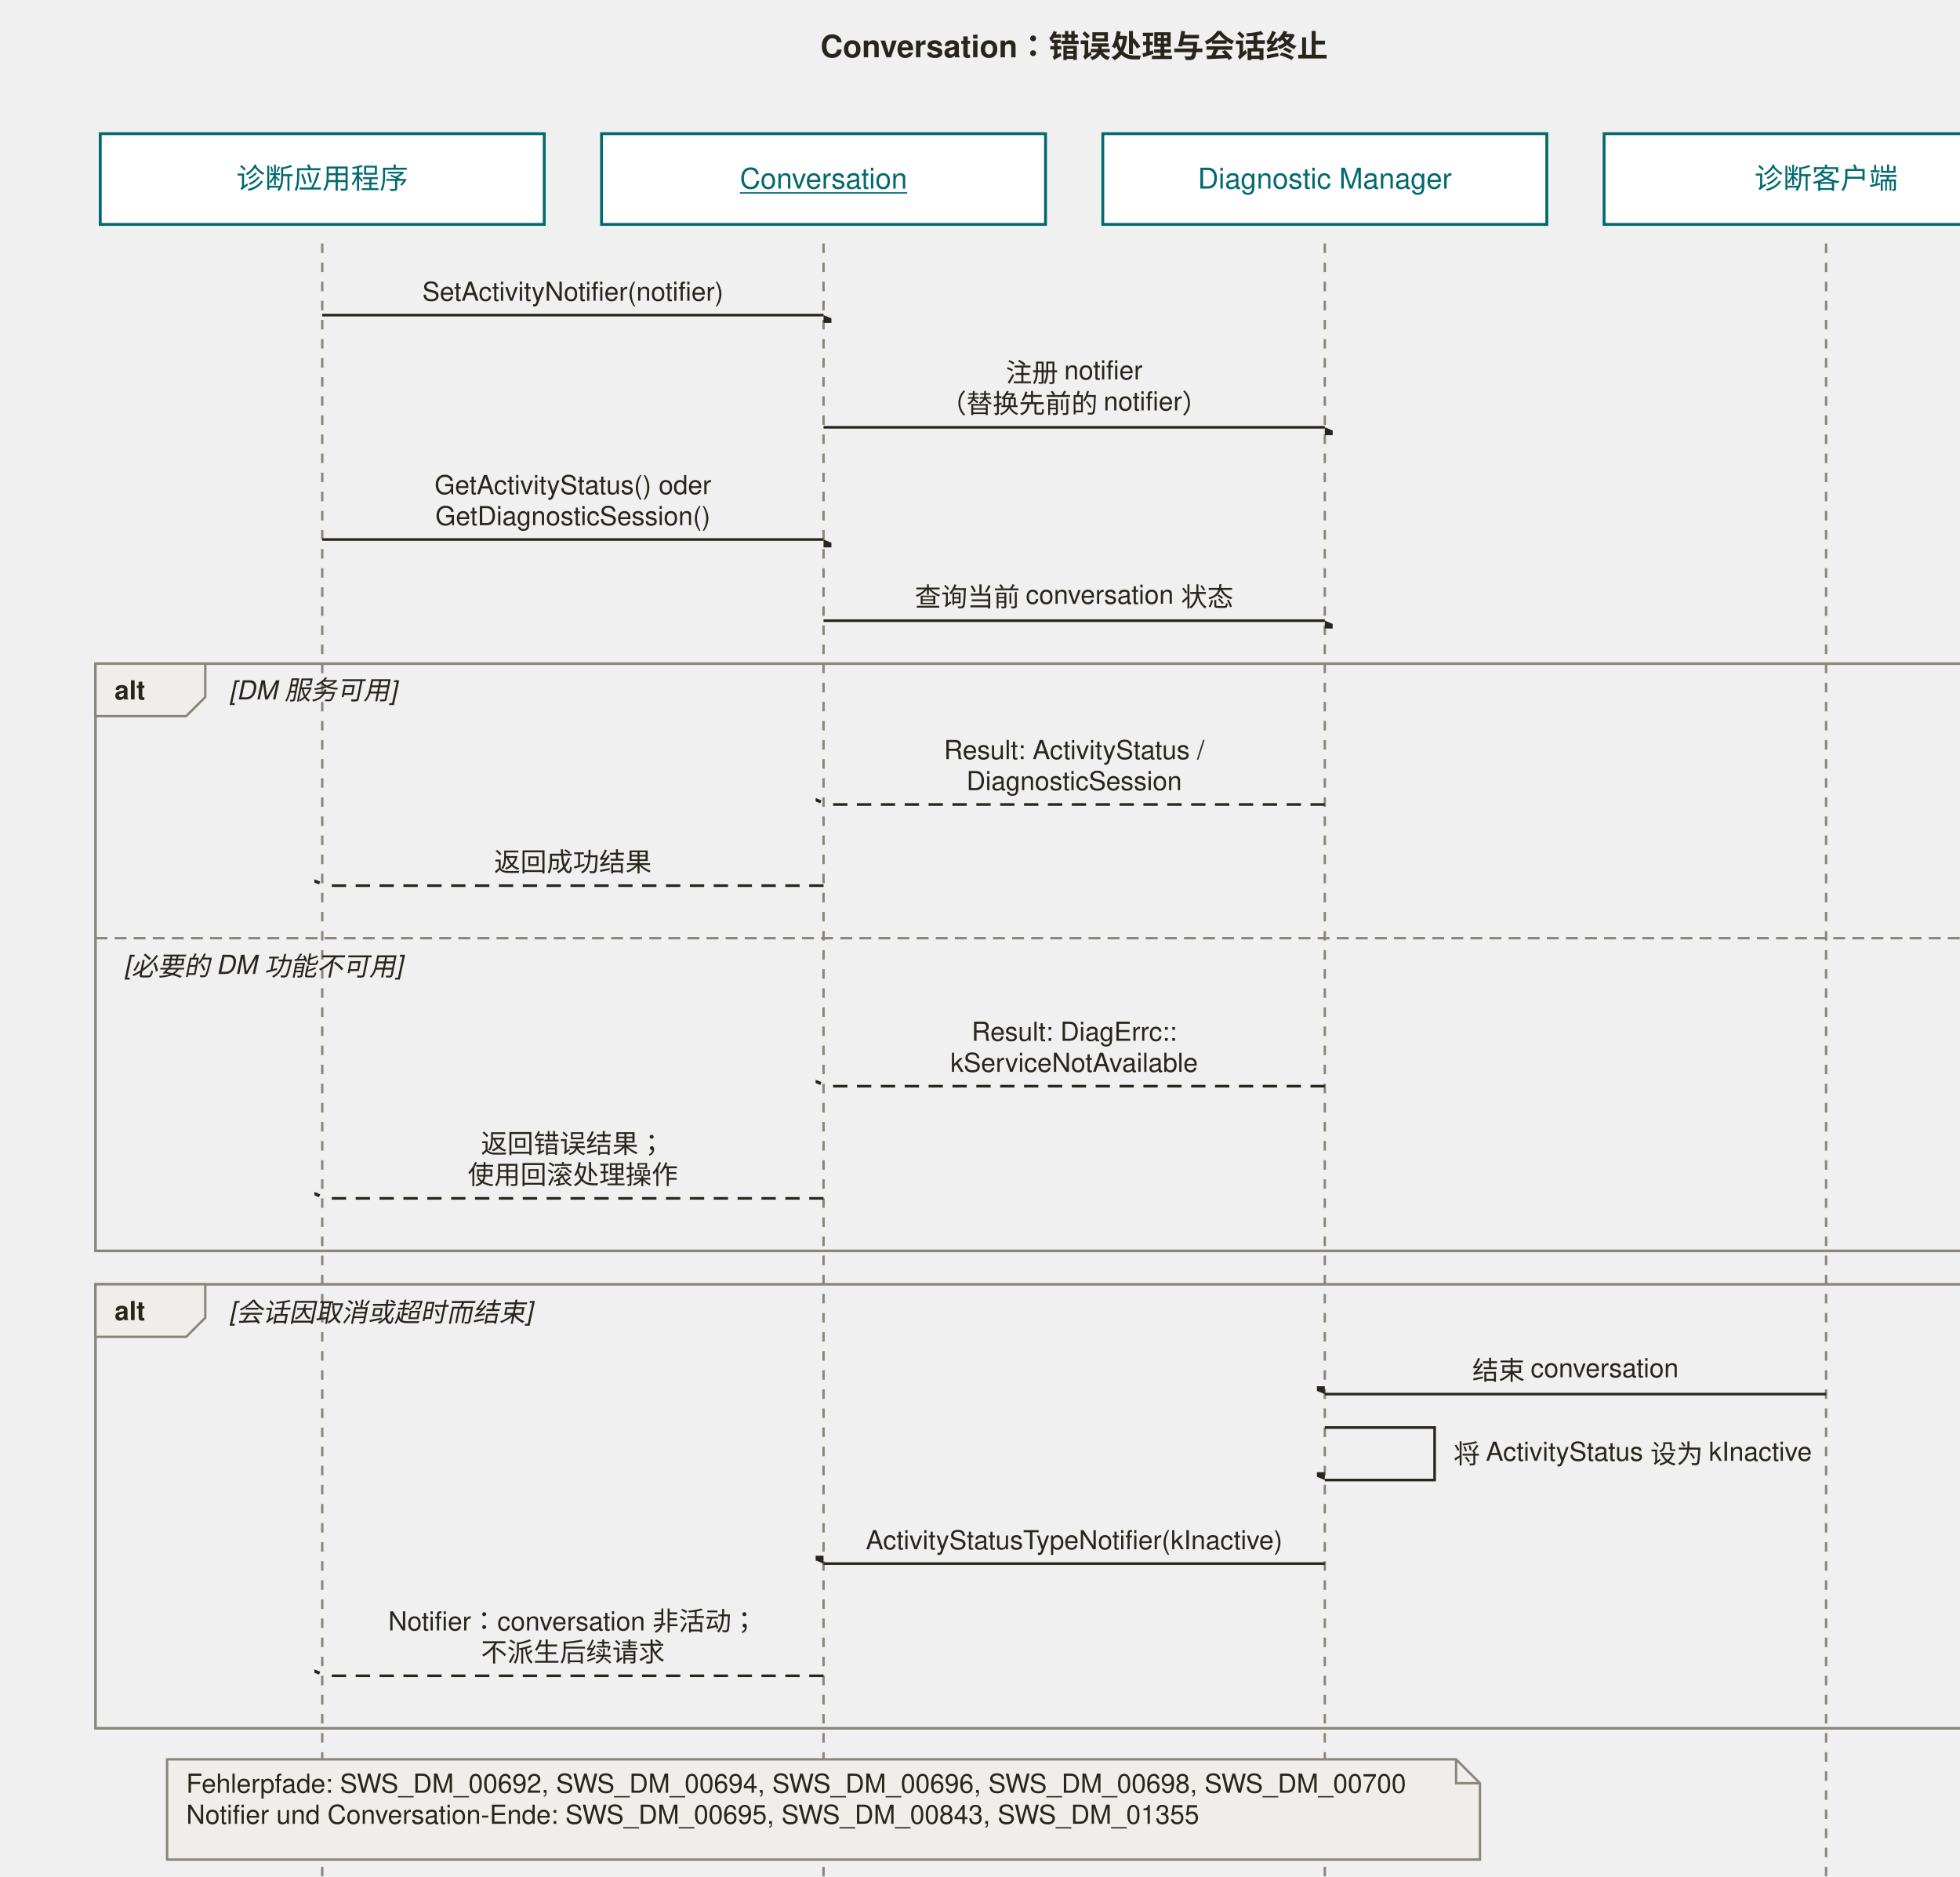
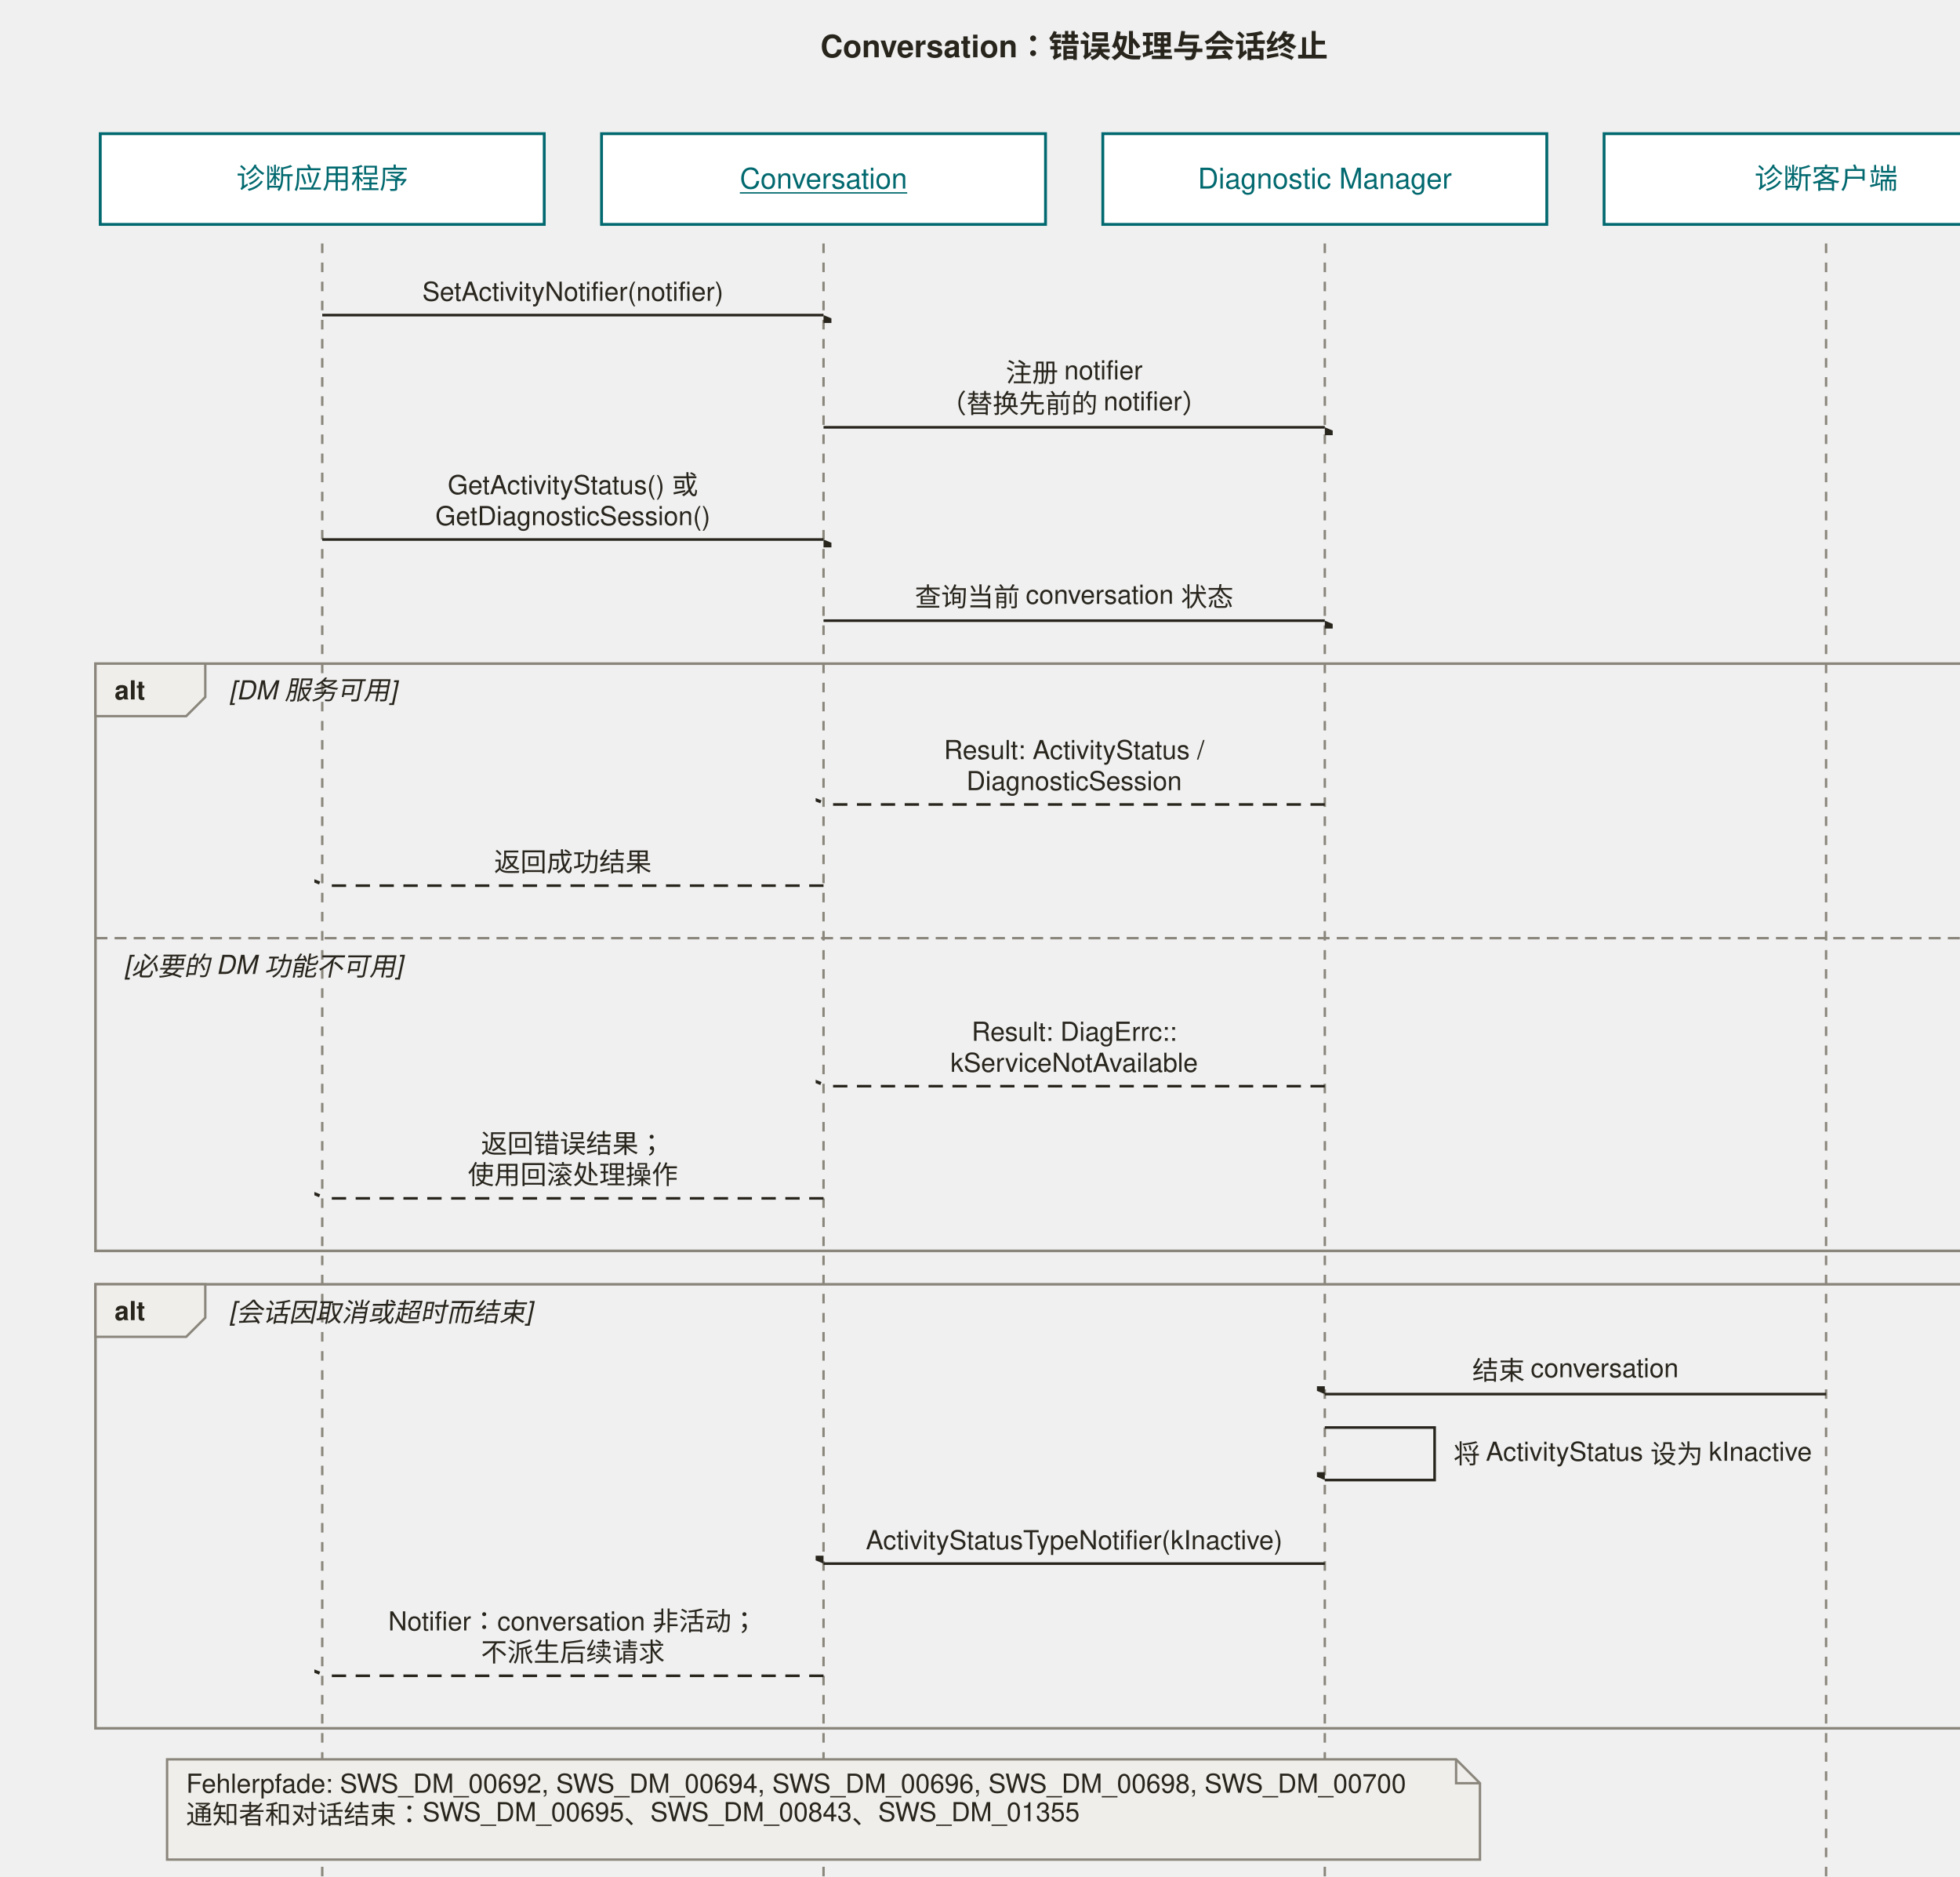
<svg xmlns="http://www.w3.org/2000/svg" viewbox="0 0 900 813" font-family="Helvetica,sans-Serif" style="max-width:900px">
  <text x="450.0" y="24" text-anchor="middle" font-size="13" font-weight="bold" fill="#28251d">Conversation：错误处理与会话终止</text>
  <line x1="135" y1="102" x2="135" y2="799" stroke="#8a867c" stroke-dasharray="4,4" stroke-width="1" />
  <line x1="345" y1="102" x2="345" y2="799" stroke="#8a867c" stroke-dasharray="4,4" stroke-width="1" />
  <line x1="555" y1="102" x2="555" y2="799" stroke="#8a867c" stroke-dasharray="4,4" stroke-width="1" />
  <line x1="765" y1="102" x2="765" y2="799" stroke="#8a867c" stroke-dasharray="4,4" stroke-width="1" />
  <rect x="42" y="56" width="186" height="38" fill="#ffffff" stroke="#01696f" stroke-width="1.2" />
  <text x="135" y="79.0" text-anchor="middle" font-size="12" fill="#01696f">诊断应用程序</text>
  <a class="vis-app" href="../classes/cl_ara_diag_Conversation_8b92b3.html">
    <rect x="252" y="56" width="186" height="38" fill="#ffffff" stroke="#01696f" stroke-width="1.2" />
    <text x="345" y="79.0" text-anchor="middle" font-size="12" fill="#01696f" text-decoration="underline">Conversation</text>
  </a>
  <rect x="462" y="56" width="186" height="38" fill="#ffffff" stroke="#01696f" stroke-width="1.2" />
  <text x="555" y="79.0" text-anchor="middle" font-size="12" fill="#01696f">Diagnostic Manager</text>
  <rect x="672" y="56" width="186" height="38" fill="#ffffff" stroke="#01696f" stroke-width="1.2" />
  <text x="765" y="79.0" text-anchor="middle" font-size="12" fill="#01696f">诊断客户端</text>
  <defs>
    <marker id="arrF" markerwidth="11" markerheight="9" refx="10" refy="4.5" orient="auto">
      <polygon points="0 0, 11 4.5, 0 9" fill="#28251d" />
    </marker>
    <marker id="arrO" markerwidth="12" markerheight="10" refx="11" refy="5" orient="auto">
      <polyline points="1 1, 11 5, 1 9" fill="none" stroke="#28251d" stroke-width="1.2" />
    </marker>
  </defs>
  <rect x="40" y="278" width="820" height="246" fill="none" stroke="#8a867c" stroke-width="1.1" />
  <rect x="40" y="538" width="820" height="186" fill="none" stroke="#8a867c" stroke-width="1.1" />
  <text x="240.0" y="126" text-anchor="middle" font-size="11" fill="#28251d">SetActivityNotifier(notifier)</text>
  <line x1="135" y1="132" x2="345" y2="132" stroke="#28251d" stroke-width="1.1" marker-end="url(#arrF)" />
  <text x="450.0" y="160" text-anchor="middle" font-size="11" fill="#28251d">注册 notifier</text>
  <text x="450.0" y="173" text-anchor="middle" font-size="11" fill="#28251d">（替换先前的 notifier）</text>
  <line x1="345" y1="179" x2="555" y2="179" stroke="#28251d" stroke-width="1.1" marker-end="url(#arrF)" />
-   <text x="240.0" y="207" text-anchor="middle" font-size="11" fill="#28251d">GetActivityStatus() oder</text>
+   <text x="240.0" y="207" text-anchor="middle" font-size="11" fill="#28251d">GetActivityStatus() 或</text>
  <text x="240.0" y="220" text-anchor="middle" font-size="11" fill="#28251d">GetDiagnosticSession()</text>
  <line x1="135" y1="226" x2="345" y2="226" stroke="#28251d" stroke-width="1.1" marker-end="url(#arrF)" />
  <text x="450.0" y="254" text-anchor="middle" font-size="11" fill="#28251d">查询当前 conversation 状态</text>
  <line x1="345" y1="260" x2="555" y2="260" stroke="#28251d" stroke-width="1.1" marker-end="url(#arrF)" />
  <path d="M 40 278 h 46 v 14 l -8 8 h -38 z" fill="#f0eeea" stroke="#8a867c" stroke-width="1" />
  <text x="48" y="293" font-size="11" font-weight="bold" fill="#28251d">alt</text>
  <text x="96" y="293" font-size="11" font-style="italic" fill="#28251d">[DM 服务可用]</text>
  <text x="450.0" y="318" text-anchor="middle" font-size="11" fill="#28251d">Result: ActivityStatus /</text>
  <text x="450.0" y="331" text-anchor="middle" font-size="11" fill="#28251d">DiagnosticSession</text>
  <line x1="555" y1="337" x2="345" y2="337" stroke="#28251d" stroke-width="1.1" stroke-dasharray="6,4" marker-end="url(#arrO)" />
  <text x="240.0" y="365" text-anchor="middle" font-size="11" fill="#28251d">返回成功结果</text>
  <line x1="345" y1="371" x2="135" y2="371" stroke="#28251d" stroke-width="1.1" stroke-dasharray="6,4" marker-end="url(#arrO)" />
  <line x1="40" y1="393" x2="860" y2="393" stroke="#8a867c" stroke-width="1" stroke-dasharray="5,3" />
  <text x="52" y="408" font-size="11" font-style="italic" fill="#28251d">[必要的 DM 功能不可用]</text>
  <text x="450.0" y="436" text-anchor="middle" font-size="11" fill="#28251d">Result: DiagErrc::</text>
  <text x="450.0" y="449" text-anchor="middle" font-size="11" fill="#28251d">kServiceNotAvailable</text>
  <line x1="555" y1="455" x2="345" y2="455" stroke="#28251d" stroke-width="1.1" stroke-dasharray="6,4" marker-end="url(#arrO)" />
  <text x="240.0" y="483" text-anchor="middle" font-size="11" fill="#28251d">返回错误结果；</text>
  <text x="240.0" y="496" text-anchor="middle" font-size="11" fill="#28251d">使用回滚处理操作</text>
  <line x1="345" y1="502" x2="135" y2="502" stroke="#28251d" stroke-width="1.1" stroke-dasharray="6,4" marker-end="url(#arrO)" />
  <path d="M 40 538 h 46 v 14 l -8 8 h -38 z" fill="#f0eeea" stroke="#8a867c" stroke-width="1" />
  <text x="48" y="553" font-size="11" font-weight="bold" fill="#28251d">alt</text>
  <text x="96" y="553" font-size="11" font-style="italic" fill="#28251d">[会话因取消或超时而结束]</text>
  <text x="660.0" y="578" text-anchor="middle" font-size="11" fill="#28251d">结束 conversation</text>
  <line x1="765" y1="584" x2="555" y2="584" stroke="#28251d" stroke-width="1.1" marker-end="url(#arrF)" />
  <path d="M 555 598 h 46 v 22 h -46" fill="none" stroke="#28251d" stroke-width="1.1" marker-end="url(#arrF)" />
  <text x="609" y="613" text-anchor="start" font-size="11" fill="#28251d">将 ActivityStatus 设为 kInactive</text>
  <text x="450.0" y="649" text-anchor="middle" font-size="11" fill="#28251d">ActivityStatusTypeNotifier(kInactive)</text>
  <line x1="555" y1="655" x2="345" y2="655" stroke="#28251d" stroke-width="1.1" marker-end="url(#arrF)" />
  <text x="240.0" y="683" text-anchor="middle" font-size="11" fill="#28251d">Notifier：conversation 非活动；</text>
  <text x="240.0" y="696" text-anchor="middle" font-size="11" fill="#28251d">不派生后续请求</text>
  <line x1="345" y1="702" x2="135" y2="702" stroke="#28251d" stroke-width="1.1" stroke-dasharray="6,4" marker-end="url(#arrO)" />
  <path d="M 70.0 737 h 540 l 10 10 v 32 h -550 z" fill="#f0eeea" stroke="#8a867c" stroke-width="1" />
  <path d="M 610.0 737 v 10 h 10" fill="none" stroke="#8a867c" stroke-width="1" />
  <text x="78.0" y="751" font-size="11" fill="#28251d">Fehlerpfade: SWS_DM_00692, SWS_DM_00694, SWS_DM_00696, SWS_DM_00698, SWS_DM_00700</text>
-   <text x="78.0" y="764" font-size="11" fill="#28251d">Notifier und Conversation-Ende: SWS_DM_00695, SWS_DM_00843, SWS_DM_01355</text>
+   <text x="78.0" y="764" font-size="11" fill="#28251d">通知者和对话结束：SWS_DM_00695、SWS_DM_00843、SWS_DM_01355</text>
</svg>
